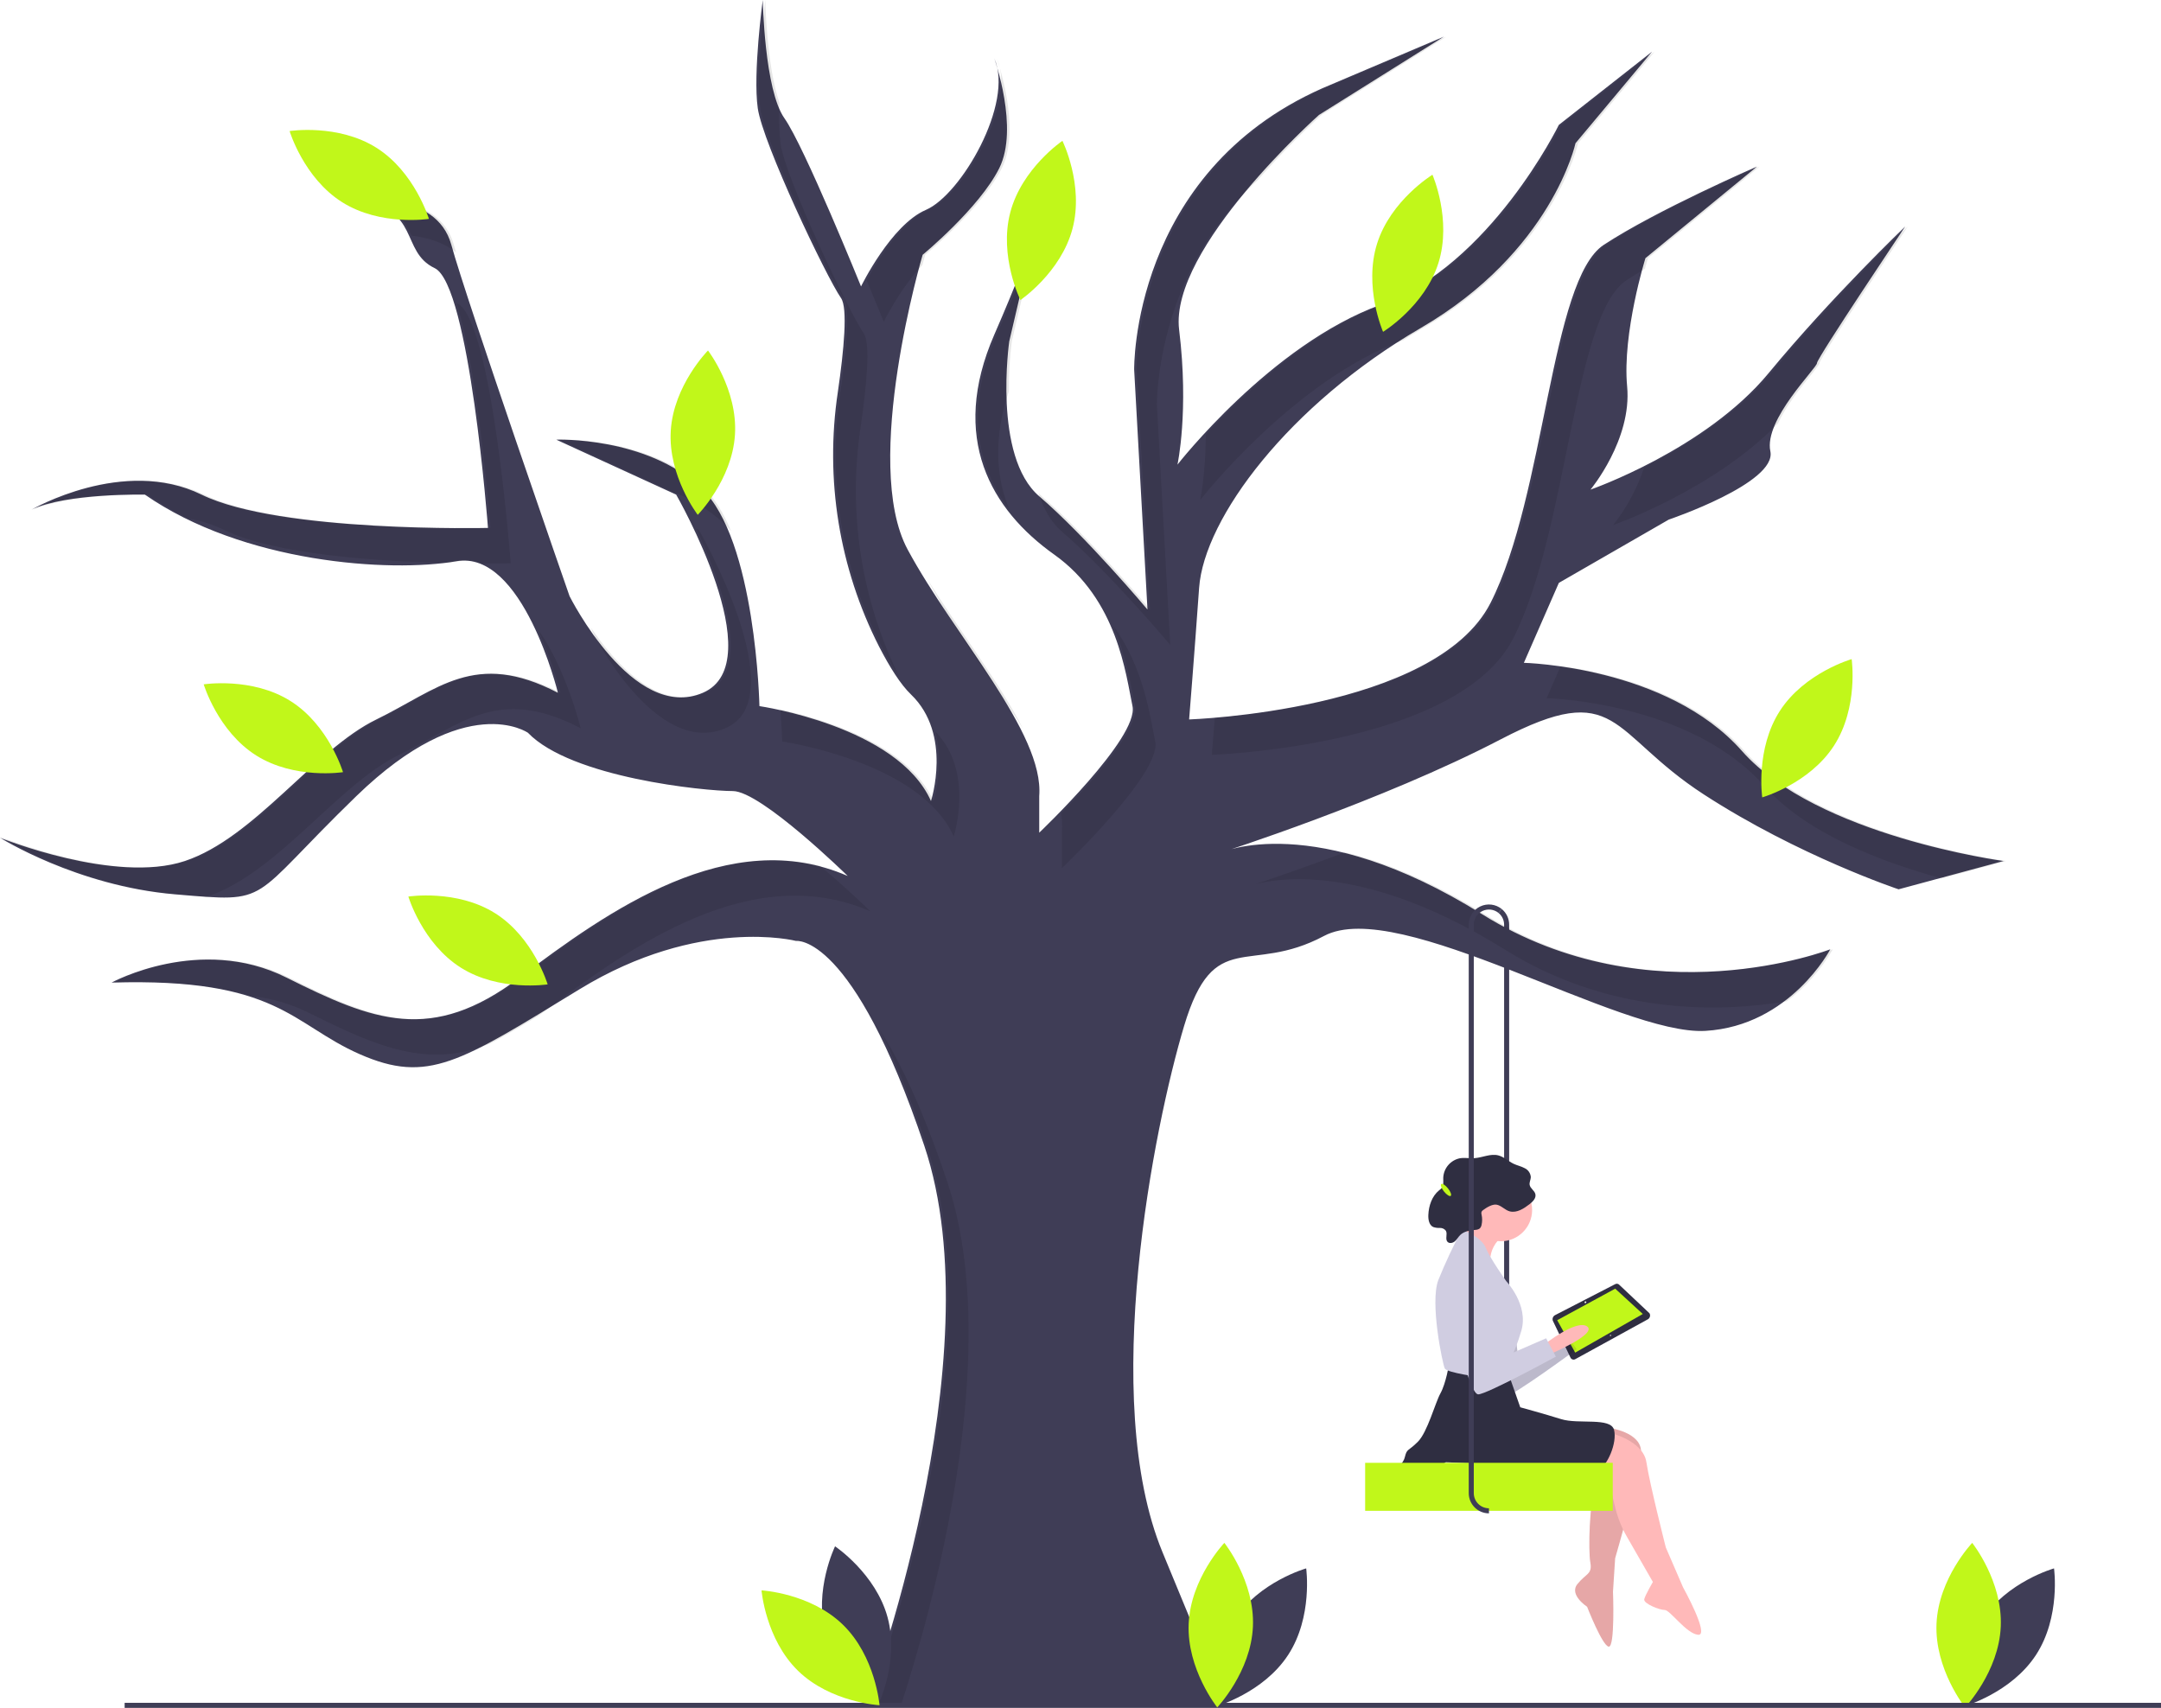
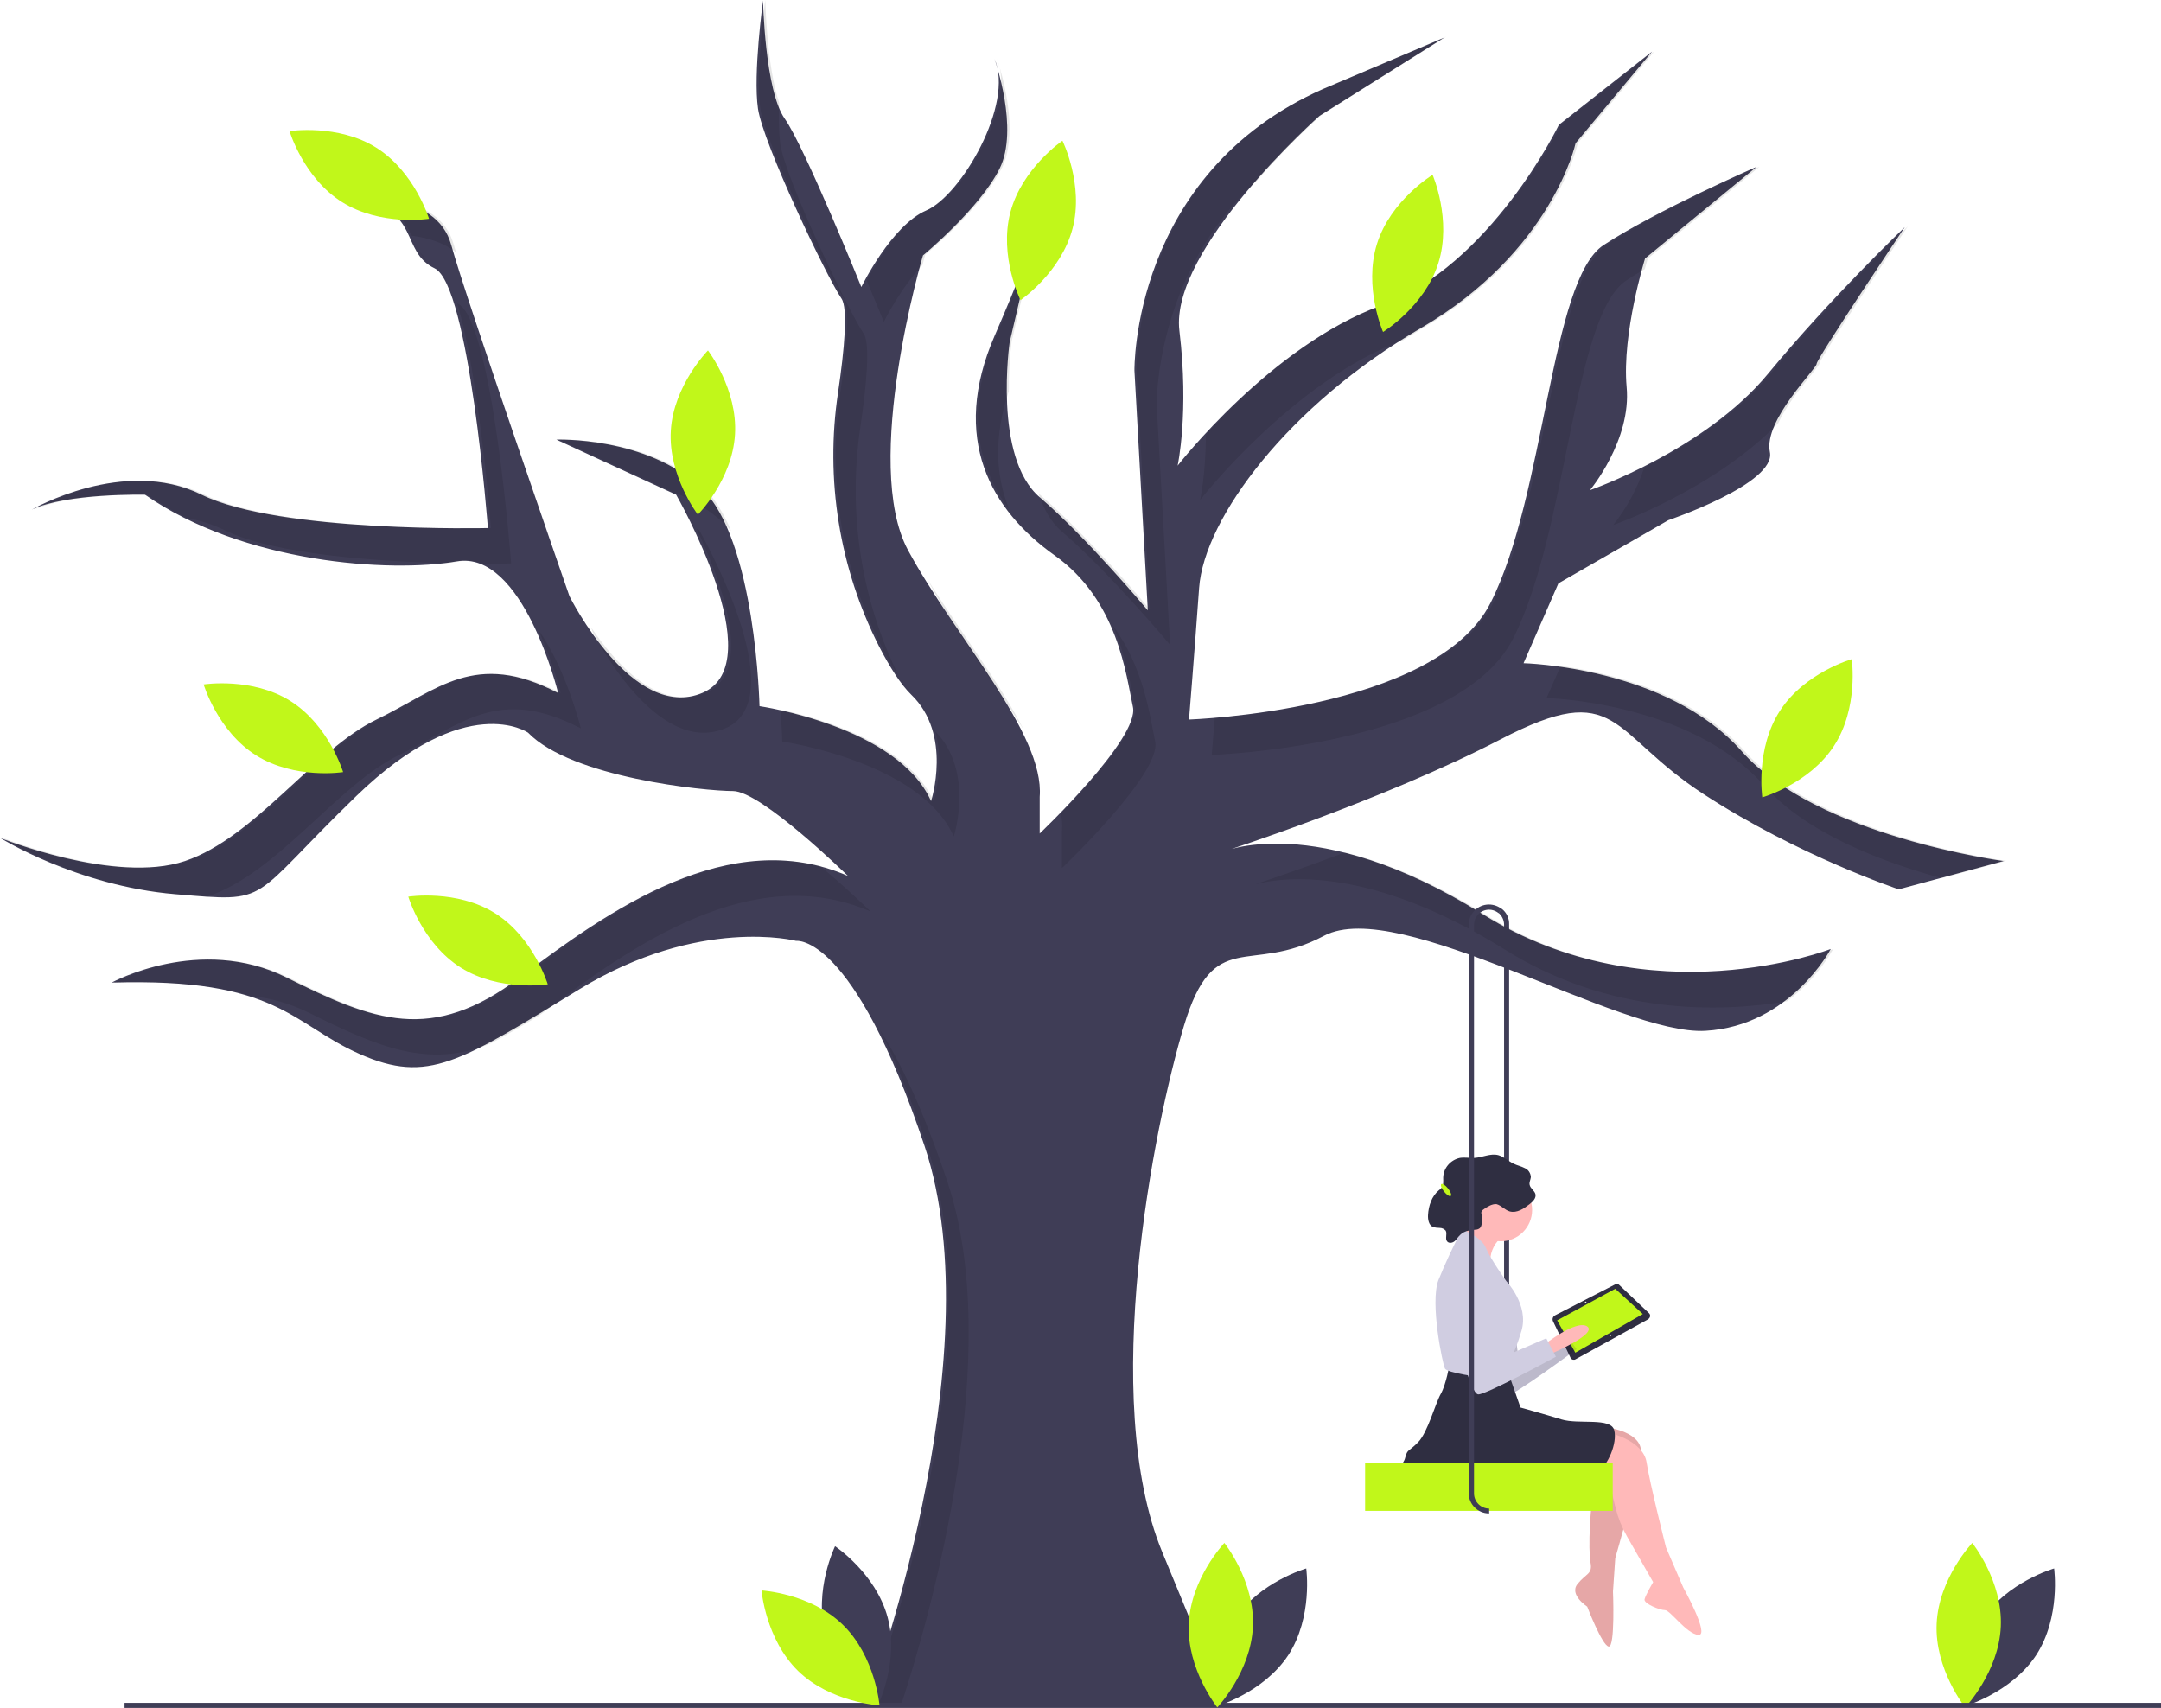
- <svg xmlns="http://www.w3.org/2000/svg" id="bc533fab-02ef-422d-9322-6d24acb0347b" data-name="Layer 1" width="855.332" height="676.006" viewBox="0 0 855.332 676.006">
-   <path d="M769.666,696.851h-2V478.003a5.98,5.98,0,0,0-2.213-4.653l1.264-1.551a7.973,7.973,0,0,1,2.949,6.204Z" transform="translate(-172.3341 -111.9972)" fill="#3f3d56" />
-   <path d="M515.11,787.003S566.527,649.892,538.182,565.517s-50.757-81.08-50.757-81.08-38.233-9.888-85.694,19.116-59.986,37.574-87.012,25.708-32.3-30.323-98.219-28.345c0,0,34.937-19.116,69.214-1.978s57.349,26.367,92.286,0S461.057,438.294,507.859,458.729c0,0-34.278-33.618-45.484-33.618s-63.941-5.273-81.08-23.071c0,0-24.39-17.139-67.896,25.049s-32.959,42.188-71.851,38.892-69.214-22.412-69.214-22.412,45.484,18.457,73.17,9.229,51.416-44.165,75.806-56.031,38.892-27.686,71.851-10.547c0,0-13.843-56.69-40.21-52.076s-84.376.659-123.268-26.367c0,0-30.982-.659-44.825,5.933,0,0,36.255-21.094,67.237-5.933S365.475,320.959,365.475,320.959s-7.251-96.241-21.094-102.833-5.273-23.731-30.982-27.027c0,0,31.641-3.955,37.574,17.798s46.802,139.088,46.802,139.088,25.049,50.098,52.735,38.233-10.547-78.443-10.547-78.443L392.502,286.022s35.596-1.318,57.349,19.116,23.071,86.353,23.071,86.353,54.712,7.91,67.896,37.574c0,0,8.569-26.367-7.91-42.188-4.12-3.955-8.446-10.835-12.617-18.931a167.202,167.202,0,0,1-16.346-100.714c2.456-16.865,3.967-33.355,1.277-37.241C499.29,221.422,474.241,168.687,472.263,154.844s1.978-42.847,1.978-42.847.659,35.596,8.569,46.802,30.323,66.578,30.323,66.578,11.865-24.39,25.708-30.323,34.937-42.188,27.027-59.986c0,0,9.888,27.686,1.978,43.506s-30.323,34.278-30.323,34.278-24.39,82.398-5.933,116.676,54.053,72.51,52.076,97.559v14.502s39.551-37.574,36.914-50.098-5.933-42.188-30.982-59.986-41.529-46.143-23.731-87.012,17.798-48.121,17.798-48.121L571.8,247.13s-6.592,45.484,11.865,61.304,42.847,44.825,42.847,44.825l-5.273-94.923s-1.318-77.784,74.488-111.402l48.121-20.435L694.409,157.481s-59.327,52.735-55.372,85.035-.659,53.394-.659,53.394,36.914-47.461,80.421-63.282,70.533-71.192,70.533-71.192L826.246,132.432l-30.323,36.255s-9.229,42.847-61.304,73.17-85.694,75.147-87.672,102.833-3.955,52.076-3.955,52.076,97.559-3.296,119.313-46.143,23.731-127.882,44.825-141.725,60.645-30.982,60.645-30.982l-44.165,36.255s-9.229,29.663-7.251,50.757-14.502,40.869-14.502,40.869,45.484-15.82,70.533-46.143,54.053-58.008,54.053-58.008-34.937,52.076-34.937,54.053-21.094,22.412-18.457,34.937-40.21,27.027-40.21,27.027l-43.506,25.049L775.489,374.353s56.69,1.318,86.353,34.937S965.334,452.796,965.334,452.796L923.805,464.002s-39.551-13.184-77.125-37.574-33.618-46.143-80.421-21.753-110.743,44.825-110.743,44.825,36.914-17.139,103.492,24.39,137.77,13.843,137.77,13.843-15.82,30.323-49.439,32.3-121.29-53.394-150.953-37.574-43.506-3.955-55.372,35.596S607.396,665.713,632.445,726.358l25.049,60.645Z" transform="translate(-172.3341 -111.9972)" fill="#3f3d56" />
-   <path d="M763.305,350.622c-17.673,34.81-85.381,43.515-110.16,45.556-.695,8.936-1.153,14.587-1.153,14.587s97.559-3.296,119.312-46.143,23.731-127.882,44.825-141.725c2.237-1.468,4.683-2.973,7.266-4.491.725-2.661,1.213-4.235,1.213-4.235l44.165-36.255s-39.551,17.139-60.645,30.982S785.058,307.775,763.305,350.622Z" transform="translate(-172.3341 -111.9972)" opacity="0.1" />
-   <path d="M823.111,296.994a75.568,75.568,0,0,1-12.255,22.804s39.605-13.778,65.254-40.26c4.984-10.937,16.395-22.383,16.395-23.838,0-1.978,34.937-54.053,34.937-54.053s-29.004,27.686-54.053,58.008C859.193,276.84,838.435,289.365,823.111,296.994Z" transform="translate(-172.3341 -111.9972)" opacity="0.1" />
-   <path d="M584.666,308.434c-.455-.39-.89-.803-1.315-1.228,1.981,6.073,4.946,11.482,9.315,15.228,18.457,15.82,42.847,44.825,42.847,44.825l-5.274-94.923s-.87-51.724,39.916-89.045a317.188,317.188,0,0,1,25.253-25.811l49.439-30.982L696.727,146.934c-75.806,33.618-74.488,111.402-74.488,111.402l5.274,94.923S603.123,324.255,584.666,308.434Z" transform="translate(-172.3341 -111.9972)" opacity="0.1" />
-   <path d="M649.629,284.027c-.144,16.23-2.25,25.882-2.25,25.882s36.899-47.441,80.393-63.272c2.571-1.626,5.178-3.227,7.848-4.782,52.076-30.323,61.304-73.17,61.304-73.17L827.246,132.432l-36.914,29.004s-27.027,55.372-70.533,71.192C690.143,243.412,663.555,268.893,649.629,284.027Z" transform="translate(-172.3341 -111.9972)" opacity="0.1" />
-   <path d="M592.666,441.088v14.502s39.551-37.574,36.914-50.098c-2.016-9.578-4.431-29.177-16.653-45.83,5.509,12.585,7.186,24.861,8.653,31.83,1.891,8.981-17.911,30.842-29.268,42.493A30.061,30.061,0,0,1,592.666,441.088Z" transform="translate(-172.3341 -111.9972)" opacity="0.1" />
-   <path d="M539.612,341.567c.313.668.636,1.325.979,1.961,10.108,18.773,25.348,38.728,36.75,57.058C568.125,382.434,552.088,361.676,539.612,341.567Z" transform="translate(-172.3341 -111.9972)" opacity="0.1" />
-   <path d="M760.009,473.89c-21.684-13.526-40.219-20.825-55.36-24.523-15.882,5.978-28.954,10.435-35.532,12.624,11.796-3.054,45.972-7.11,98.891,25.899,41.52,25.899,84.833,24.878,111.556,20.441a69.066,69.066,0,0,0,18.214-20.599S826.587,515.419,760.009,473.89Z" transform="translate(-172.3341 -111.9972)" opacity="0.1" />
-   <path d="M571.748,313.503c-5.316-13.025-6.192-28.523-.085-46.683a142.461,142.461,0,0,1,1.137-19.69L583.18,202.729c-1.914,6.403-6.292,18.756-16.312,41.764C554.183,273.622,558.917,296.383,571.748,313.503Z" transform="translate(-172.3341 -111.9972)" opacity="0.1" />
-   <path d="M862.842,409.29c-20.572-23.315-54.136-31.093-72.782-33.671l-5.571,12.735s56.69,1.318,86.353,34.937c16.45,18.643,46.477,29.985,69.968,36.394l25.524-6.887S892.505,442.908,862.842,409.29Z" transform="translate(-172.3341 -111.9972)" opacity="0.1" />
-   <path d="M459.51,400.218c27.686-11.865-10.547-78.443-10.547-78.443l-1.046-.479c9.532,20.11,23.355,56.453,3.593,64.922-18.492,7.925-35.806-11.792-45.267-25.762.344.988.532,1.529.532,1.529S431.824,412.084,459.51,400.218Z" transform="translate(-172.3341 -111.9972)" opacity="0.1" />
-   <path d="M549.819,443.065s8.342-25.715-7.33-41.591c3.843,13.678-.67,27.591-.67,27.591-10.199-22.947-45.242-32.874-60.592-36.194.595,7.64.696,12.621.696,12.621S536.635,413.402,549.819,443.065Z" transform="translate(-172.3341 -111.9972)" opacity="0.1" />
-   <path d="M583.18,202.729c1.485-4.97,1.486-6.356,1.486-6.356Z" transform="translate(-172.3341 -111.9972)" opacity="0.1" />
-   <path d="M254.104,466.922c.133-.043.268-.082.4-.126,27.686-9.229,51.416-44.165,75.806-56.031s38.892-27.686,71.851-10.547c0,0-5.766-23.602-16.94-39.109a153.787,153.787,0,0,1,8.94,25.109c-32.959-17.139-47.461-1.318-71.851,10.547s-48.121,46.802-75.806,56.031-73.17-9.229-73.17-9.229,30.323,19.116,69.214,22.412C246.998,466.357,250.794,466.689,254.104,466.922Z" transform="translate(-172.3341 -111.9972)" opacity="0.1" />
-   <path d="M230.683,307.775a125.866,125.866,0,0,0,16.053,9.405,53.023,53.023,0,0,1,14.359,4.595c19.932,9.754,61.14,12.414,88.002,13.071,1.712-.206,3.34-.438,4.853-.703a17.269,17.269,0,0,1,9.255.898c6.979.021,11.27-.081,11.27-.081s-7.251-96.241-21.094-102.833c-.104-.05-.196-.106-.298-.157,8.818,28.287,13.392,88.99,13.392,88.99s-82.398,1.978-113.38-13.184-67.237,5.933-67.237,5.933C199.702,307.116,230.683,307.775,230.683,307.775Z" transform="translate(-172.3341 -111.9972)" opacity="0.1" />
-   <path d="M528.926,787.003c12.078-37.026,41.125-139.411,18.256-207.486-9.876-29.399-19.03-48.146-26.769-60.105,5.787,11.322,12.114,26.297,18.769,46.105C567.527,649.892,516.11,787.003,516.11,787.003Z" transform="translate(-172.3341 -111.9972)" opacity="0.1" />
-   <path d="M271.496,506.219A67.289,67.289,0,0,1,294.714,512.939c27.071,13.536,47.157,22.12,71.614,12.15,5.571-2.943,11.803-6.585,18.99-10.921.56-.409,1.115-.801,1.682-1.229,34.937-26.367,83.057-60.645,129.859-40.21,0,0-9.459-9.274-20.062-18.081C453.9,444.124,410.94,474.833,379,498.939c-34.937,26.367-58.008,17.139-92.286,0s-69.214,1.978-69.214,1.978C242.969,500.152,259.38,502.44,271.496,506.219Z" transform="translate(-172.3341 -111.9972)" opacity="0.1" />
-   <path d="M338.405,211.727a17.244,17.244,0,0,0,2.711,3.466A19.454,19.454,0,0,0,338.405,211.727Z" transform="translate(-172.3341 -111.9972)" opacity="0.1" />
-   <path d="M458.851,319.139a32.094,32.094,0,0,1,2.858,3.081c-2.888-6.942-6.454-12.944-10.858-17.081-21.753-20.435-57.349-19.116-57.349-19.116L438.143,306.483A63.75,63.75,0,0,1,458.851,319.139Z" transform="translate(-172.3341 -111.9972)" opacity="0.1" />
-   <path d="M506.223,229.991c2.69,3.886,1.179,20.376-1.277,37.241a167.203,167.203,0,0,0,16.346,100.714,117.302,117.302,0,0,0,7.024,12.057,167.362,167.362,0,0,1-15.37-98.771c2.456-16.865,3.967-33.355,1.277-37.241C508.29,235.422,483.241,182.687,481.263,168.844a95.931,95.931,0,0,1-.413-16.175c-5.12-14.528-5.609-40.672-5.609-40.672s-3.955,29.004-1.978,42.847S500.29,221.422,506.223,229.991Z" transform="translate(-172.3341 -111.9972)" opacity="0.1" />
-   <path d="M522.133,239.377s6.387-13.117,15.252-22.452c.704-2.605,1.137-4.072,1.137-4.072s22.412-18.457,30.323-34.278c6.123-12.246,1.583-31.593-.781-39.714,3.927,18.706-15.302,50.656-28.223,56.193-11.205,4.802-21.111,21.693-24.481,27.958C519.331,232.454,522.133,239.377,522.133,239.377Z" transform="translate(-172.3341 -111.9972)" opacity="0.1" />
-   <path d="M568.064,138.861a18.863,18.863,0,0,0-1.197-3.793S567.374,136.491,568.064,138.861Z" transform="translate(-172.3341 -111.9972)" opacity="0.1" />
-   <path d="M335.237,205.25c5.81.711,12.492,2.494,17.59,6.628-.333-1.125-.623-2.133-.854-2.98-5.933-21.753-37.574-17.798-37.574-17.798C328.699,192.933,332.392,199.049,335.237,205.25Z" transform="translate(-172.3341 -111.9972)" opacity="0.1" />
-   <path d="M956.864,753.135c-9.831,15.076-7.137,34.251-7.137,34.251s18.633-5.268,28.464-20.345,7.137-34.251,7.137-34.251S966.695,738.059,956.864,753.135Z" transform="translate(-172.3341 -111.9972)" fill="#3f3d56" />
-   <path d="M964.249,755.8c-.777,17.982-14.125,32.009-14.125,32.009s-12.088-15.127-11.311-33.108,14.125-32.009,14.125-32.009S965.026,737.819,964.249,755.8Z" transform="translate(-172.3341 -111.9972)" fill="#c1f71a" />
-   <path d="M791.096,642.007s11.312-11.867,15.942-9.48-13.312,12.999-13.312,12.999Z" transform="translate(-172.3341 -111.9972)" fill="#ffb9b9" />
-   <path d="M791.096,642.007s11.312-11.867,15.942-9.48-13.312,12.999-13.312,12.999Z" transform="translate(-172.3341 -111.9972)" opacity="0.1" />
-   <path d="M756.582,616.106s-4.158,7.453-3.07,15.488,11.039,33.817,14.422,33.359,28.443-18.924,28.443-18.924l-4.78-6.674-18.307,11.092S770.502,610.776,756.582,616.106Z" transform="translate(-172.3341 -111.9972)" fill="#d0cde1" />
-   <path d="M824.464,634.251l-28.539,15.676a1.359,1.359,0,0,1-1.998-.59l-6.991-14.614a1.824,1.824,0,0,1,.935-2.191l23.695-12.213a1.383,1.383,0,0,1,1.813.347L825.213,631.817A1.758,1.758,0,0,1,824.464,634.251Z" transform="translate(-172.3341 -111.9972)" fill="#2f2e41" />
-   <polygon points="650.225 520.094 623.47 535.387 616.35 522.555 639.302 510.073 650.225 520.094" fill="#c1f71a" />
-   <ellipse cx="799.853" cy="627.456" rx="0.394" ry="0.336" transform="translate(-366.6931 727.6118) rotate(-50.15848)" fill="#f2f2f2" />
-   <ellipse cx="809.787" cy="640.585" rx="0.263" ry="0.224" transform="translate(-373.2038 739.9567) rotate(-50.15848)" fill="#f2f2f2" />
-   <path d="M756.582,616.106s-4.158,7.453-3.07,15.488,11.039,33.817,14.422,33.359,28.443-18.924,28.443-18.924l-4.78-6.674-18.307,11.092S770.502,610.776,756.582,616.106Z" transform="translate(-172.3341 -111.9972)" opacity="0.1" />
-   <path d="M783.448,644.275s12.802-10.242,17.07-7.255-14.936,11.095-14.936,11.095Z" transform="translate(-172.3341 -111.9972)" fill="#ffb9b9" />
-   <circle cx="594.044" cy="478.935" r="12.376" fill="#ffb9b9" />
-   <path d="M809.053,677.134s13.229,1.707,12.802,9.815S811.613,728.77,811.613,728.77l-.853,13.229s.853,22.191-1.707,21.764-8.535-15.79-8.535-15.79-7.255-4.694-3.841-8.962,5.974-3.841,5.121-8.535-.427-24.324,2.134-30.299,4.052-9.27,4.052-9.27l-8.32-.546Z" transform="translate(-172.3341 -111.9972)" fill="#ffb9b9" />
-   <path d="M809.053,677.134s13.229,1.707,12.802,9.815S811.613,728.77,811.613,728.77l-.853,13.229s.853,22.191-1.707,21.764-8.535-15.79-8.535-15.79-7.255-4.694-3.841-8.962,5.974-3.841,5.121-8.535-.427-24.324,2.134-30.299,4.052-9.27,4.052-9.27l-8.32-.546Z" transform="translate(-172.3341 -111.9972)" opacity="0.1" />
-   <path d="M809.906,679.268s12.802,2.987,14.083,11.522S831.67,724.503,831.67,724.503l6.828,15.79s10.669,19.203,5.974,18.777-11.095-9.815-13.229-9.815-8.535-2.56-8.108-4.267,3.414-6.828,3.414-6.828l-10.325-17.985a43.682,43.682,0,0,1-4.478-11.083c-1.061-4.212-2.267-9.372-2.267-11.046,0-2.987-8.535-4.267-8.535-4.267Z" transform="translate(-172.3341 -111.9972)" fill="#ffb9b9" />
-   <path d="M768.085,651.956l5.974,17.07s9.388,2.56,16.216,4.694,19.63-.853,20.91,4.267-2.56,14.083-6.401,16.216-5.974,4.267-18.35.853-41.821-4.267-41.821-4.267a21.392,21.392,0,0,1-9.388,2.987c-5.548.427-6.828.853-8.535-.427s.853-1.28,1.707-4.694,1.28-2.134,5.121-5.974,6.828-15.363,8.962-19.203,3.414-11.522,3.414-11.522Z" transform="translate(-172.3341 -111.9972)" fill="#2f2e41" />
-   <path d="M767.232,601.174a12.496,12.496,0,0,0-5.121,9.815c0,6.401-12.802-6.828-12.802-6.828s6.828-8.535,6.828-11.095S767.232,601.174,767.232,601.174Z" transform="translate(-172.3341 -111.9972)" fill="#ffb9b9" />
-   <path d="M751.015,598.613s7.681,2.987,9.388,7.255,8.108,13.229,8.108,13.229,8.962,9.388,5.974,19.63-5.548,12.802-5.548,14.509-4.267,4.694-7.681,4.267-16.216-2.134-17.07-3.841-5.974-26.031-2.56-34.993A207.067,207.067,0,0,1,751.015,598.613Z" transform="translate(-172.3341 -111.9972)" fill="#d0cde1" />
-   <path d="M769.968,591.495c2.769.657,5.487-1.107,7.756-2.857,1.289-.993,2.707-2.41,2.312-4.009-.35-1.418-2.021-2.222-2.264-3.664-.169-1.002.417-1.976.464-2.992a4.226,4.226,0,0,0-2.484-3.624c-1.349-.727-2.88-1.03-4.266-1.68-2.117-.993-3.876-2.783-6.137-3.356-3.088-.783-6.233.884-9.408,1.1-1.922.131-3.868-.275-5.768.041a8.234,8.234,0,0,0-6.597,7.773c-.024,1.358.247,2.873-.564,3.951a5.978,5.978,0,0,1-1.086.983c-2.824,2.284-4.106,6.099-4.252,9.774-.072,1.809.307,3.958,1.912,4.727a7.088,7.088,0,0,0,2.675.372,2.794,2.794,0,0,1,2.362,1.128c.731,1.29-.364,3.194.592,4.32.718.845,2.119.565,2.958-.156s1.362-1.756,2.157-2.526c1.547-1.498,3.841-1.77,5.962-1.998a3.024,3.024,0,0,0,1.749-.573,2.703,2.703,0,0,0,.717-1.47,9.113,9.113,0,0,0,.011-3.861,2.146,2.146,0,0,1-.049-1.222,1.734,1.734,0,0,1,.626-.701c1.314-.987,3.616-2.424,5.324-2.153C766.565,589.124,768.056,591.042,769.968,591.495Z" transform="translate(-172.3341 -111.9972)" fill="#2f2e41" />
-   <path d="M752.722,613.976s-5.121,6.828-5.121,14.936,6.401,34.993,9.815,34.993,30.726-14.936,30.726-14.936l-3.841-7.255-19.63,8.535S767.232,610.562,752.722,613.976Z" transform="translate(-172.3341 -111.9972)" fill="#d0cde1" />
-   <rect x="540.332" y="579.006" width="98" height="19" fill="#c1f71a" />
-   <path d="M761.666,711.003a8.009,8.009,0,0,1-8-8v-225a8,8,0,0,1,13.051-6.204l-1.264,1.551a6,6,0,0,0-9.787,4.653v225a6.007,6.007,0,0,0,6,6Z" transform="translate(-172.3341 -111.9972)" fill="#3f3d56" />
-   <rect x="49.332" y="674.006" width="806" height="2" fill="#3f3d56" />
-   <ellipse cx="744.666" cy="583.003" rx="1" ry="3" transform="translate(-373.3332 482.7359) rotate(-38.76825)" fill="#c1f71a" />
-   <path d="M660.864,753.135c-9.831,15.076-7.137,34.251-7.137,34.251s18.633-5.268,28.464-20.345,7.137-34.251,7.137-34.251S670.695,738.059,660.864,753.135Z" transform="translate(-172.3341 -111.9972)" fill="#3f3d56" />
-   <path d="M668.249,755.8c-.777,17.982-14.125,32.009-14.125,32.009s-12.088-15.127-11.311-33.108,14.125-32.009,14.125-32.009S669.026,737.819,668.249,755.8Z" transform="translate(-172.3341 -111.9972)" fill="#c1f71a" />
-   <path d="M499.075,758.838c4.7,17.374,20.798,28.134,20.798,28.134s8.478-17.409,3.778-34.782-20.798-28.134-20.798-28.134S494.375,741.464,499.075,758.838Z" transform="translate(-172.3341 -111.9972)" fill="#3f3d56" />
-   <path d="M505.982,755.104c12.897,12.554,14.472,31.854,14.472,31.854s-19.335-1.056-32.231-13.61-14.472-31.854-14.472-31.854S493.085,742.55,505.982,755.104Z" transform="translate(-172.3341 -111.9972)" fill="#c1f71a" />
-   <path d="M463.236,284.044c-1.121,17.963-14.735,31.733-14.735,31.733s-11.796-15.355-10.675-33.319,14.735-31.733,14.735-31.733S464.357,266.08,463.236,284.044Z" transform="translate(-172.3341 -111.9972)" fill="#c1f71a" />
-   <path d="M321.32,170.482c15.225,9.599,20.778,28.149,20.778,28.149s-19.132,2.987-34.357-6.612-20.778-28.149-20.778-28.149S306.095,160.883,321.32,170.482Z" transform="translate(-172.3341 -111.9972)" fill="#c1f71a" />
-   <path d="M287.32,389.482c15.225,9.599,20.778,28.149,20.778,28.149s-19.132,2.987-34.357-6.612-20.778-28.149-20.778-28.149S272.095,379.883,287.32,389.482Z" transform="translate(-172.3341 -111.9972)" fill="#c1f71a" />
-   <path d="M368.32,473.482c15.225,9.599,20.778,28.149,20.778,28.149s-19.132,2.987-34.357-6.612-20.778-28.149-20.778-28.149S353.095,463.883,368.32,473.482Z" transform="translate(-172.3341 -111.9972)" fill="#c1f71a" />
-   <path d="M596.84,202.498c-4.591,17.403-20.622,28.263-20.622,28.263s-8.587-17.355-3.995-34.758,20.622-28.263,20.622-28.263S601.431,185.095,596.84,202.498Z" transform="translate(-172.3341 -111.9972)" fill="#c1f71a" />
-   <path d="M741.675,216.068c-5.397,17.17-21.916,27.273-21.916,27.273s-7.77-17.736-2.373-34.906,21.916-27.273,21.916-27.273S747.072,198.897,741.675,216.068Z" transform="translate(-172.3341 -111.9972)" fill="#c1f71a" />
-   <path d="M898.22,407.165c-9.775,15.112-28.389,20.449-28.389,20.449s-2.764-19.165,7.011-34.277,28.389-20.449,28.389-20.449S907.995,392.053,898.22,407.165Z" transform="translate(-172.3341 -111.9972)" fill="#c1f71a" />
+ <svg xmlns="http://www.w3.org/2000/svg" version="1.1" id="bc533fab-02ef-422d-9322-6d24acb0347b" x="0px" y="0px" viewBox="0 0 855.3 676" style="enable-background:new 0 0 855.3 676;" xml:space="preserve">
+   <style type="text/css">
+ 	.st0{fill:#3F3D56;}
+ 	.st1{opacity:0.1;enable-background:new    ;}
+ 	.st2{fill:#C1F71A;}
+ 	.st3{fill:#FFB9B9;}
+ 	.st4{fill:#D0CDE1;}
+ 	.st5{fill:#2F2E41;}
+ 	.st6{fill:#F2F2F2;}
+ </style>
+   <path class="st0" d="M597.3,584.9h-2V366c0-1.8-0.8-3.5-2.2-4.7l1.3-1.6c1.9,1.5,3,3.8,2.9,6.2V584.9z" />
+   <path class="st0" d="M342.8,675c0,0,51.4-137.1,23.1-221.5s-50.8-81.1-50.8-81.1s-38.2-9.9-85.7,19.1s-60,37.6-87,25.7  s-32.3-30.3-98.2-28.3c0,0,34.9-19.1,69.2-2s57.3,26.4,92.3,0s83.1-60.6,129.9-40.2c0,0-34.3-33.6-45.5-33.6s-63.9-5.3-81.1-23.1  c0,0-24.4-17.1-67.9,25s-33,42.2-71.9,38.9S0,331.6,0,331.6s45.5,18.5,73.2,9.2s51.4-44.2,75.8-56s38.9-27.7,71.9-10.5  c0,0-13.8-56.7-40.2-52.1s-84.4,0.7-123.3-26.4c0,0-31-0.7-44.8,5.9c0,0,36.3-21.1,67.2-5.9S193.1,209,193.1,209  s-7.3-96.2-21.1-102.8s-5.3-23.7-31-27c0,0,31.6-4,37.6,17.8S225.4,236,225.4,236s25,50.1,52.7,38.2s-10.5-78.4-10.5-78.4L220.2,174  c0,0,35.6-1.3,57.3,19.1s23.1,86.4,23.1,86.4s54.7,7.9,67.9,37.6c0,0,8.6-26.4-7.9-42.2c-4.1-4-8.4-10.8-12.6-18.9  c-15.8-31-21.5-66.3-16.3-100.7c2.5-16.9,4-33.4,1.3-37.2c-5.9-8.6-31-61.3-33-75.1s2-42.8,2-42.8s0.7,35.6,8.6,46.8  s30.3,66.6,30.3,66.6s11.9-24.4,25.7-30.3s34.9-42.2,27-60c0,0,9.9,27.7,2,43.5s-30.3,34.3-30.3,34.3s-24.4,82.4-5.9,116.7  s54.1,72.5,52.1,97.6v14.5c0,0,39.6-37.6,36.9-50.1s-5.9-42.2-31-60s-41.5-46.1-23.7-87s17.8-48.1,17.8-48.1l-11.9,50.8  c0,0-6.6,45.5,11.9,61.3s42.8,44.8,42.8,44.8l-5.3-94.9c0,0-1.3-77.8,74.5-111.4l48.1-20.4l-49.4,31c0,0-59.3,52.7-55.4,85  s-0.7,53.4-0.7,53.4s36.9-47.5,80.4-63.3S617,49.4,617,49.4l36.9-29l-30.3,36.3c0,0-9.2,42.8-61.3,73.2  c-52.1,30.3-85.7,75.1-87.7,102.8s-4,52.1-4,52.1s97.6-3.3,119.3-46.1c21.8-42.8,23.7-127.9,44.8-141.7c21.1-13.8,60.6-31,60.6-31  l-44.2,36.3c0,0-9.2,29.7-7.3,50.8c2,21.1-14.5,40.9-14.5,40.9s45.5-15.8,70.5-46.1s54.1-58,54.1-58s-34.9,52.1-34.9,54.1  c0,2-21.1,22.4-18.5,34.9s-40.2,27-40.2,27l-43.5,25l-13.8,31.6c0,0,56.7,1.3,86.4,34.9S793,340.8,793,340.8L751.5,352  c0,0-39.6-13.2-77.1-37.6c-37.6-24.4-33.6-46.1-80.4-21.8s-110.7,44.8-110.7,44.8s36.9-17.1,103.5,24.4s137.8,13.8,137.8,13.8  S708.6,406.1,675,408c-33.6,2-121.3-53.4-151-37.6c-29.7,15.8-43.5-4-55.4,35.6s-33.6,147.7-8.6,208.3l25,60.6H342.8z" />
+   <path class="st1" d="M591,238.6c-17.7,34.8-85.4,43.5-110.2,45.6c-0.7,8.9-1.2,14.6-1.2,14.6s97.6-3.3,119.3-46.1  s23.7-127.9,44.8-141.7c2.2-1.5,4.7-3,7.3-4.5c0.7-2.7,1.2-4.2,1.2-4.2l44.2-36.3c0,0-39.6,17.1-60.6,31S612.7,195.8,591,238.6z" />
+   <path class="st1" d="M650.8,185c-2.7,8.2-6.9,16-12.3,22.8c0,0,39.6-13.8,65.3-40.3c5-10.9,16.4-22.4,16.4-23.8  c0-2,34.9-54.1,34.9-54.1s-29,27.7-54.1,58C686.9,164.8,666.1,177.4,650.8,185z" />
+   <path class="st1" d="M412.3,196.4c-0.5-0.4-0.9-0.8-1.3-1.2c2,6.1,4.9,11.5,9.3,15.2c18.5,15.8,42.8,44.8,42.8,44.8l-5.3-94.9  c0,0-0.9-51.7,39.9-89c7.9-9.1,16.4-17.7,25.3-25.8l49.4-31l-48.1,20.4c-75.8,33.6-74.5,111.4-74.5,111.4l5.3,94.9  C455.2,241.3,430.8,212.3,412.3,196.4z" />
+   <path class="st1" d="M477.3,172c-0.1,16.2-2.3,25.9-2.3,25.9s36.9-47.4,80.4-63.3c2.6-1.6,5.2-3.2,7.8-4.8  c52.1-30.3,61.3-73.2,61.3-73.2l30.3-36.3l-36.9,29c0,0-27,55.4-70.5,71.2C517.8,131.4,491.2,156.9,477.3,172z" />
+   <path class="st1" d="M420.3,329.1v14.5c0,0,39.6-37.6,36.9-50.1c-2-9.6-4.4-29.2-16.7-45.8c5.5,12.6,7.2,24.9,8.7,31.8  c1.9,9-17.9,30.8-29.3,42.5C420.4,324.3,420.5,326.7,420.3,329.1z" />
+   <path class="st1" d="M367.3,229.6c0.3,0.7,0.6,1.3,1,2c10.1,18.8,25.3,38.7,36.8,57.1C395.8,270.4,379.8,249.7,367.3,229.6z" />
+   <path class="st1" d="M587.7,361.9c-21.7-13.5-40.2-20.8-55.4-24.5c-15.9,6-29,10.4-35.5,12.6c11.8-3.1,46-7.1,98.9,25.9  c41.5,25.9,84.8,24.9,111.6,20.4c7.4-5.6,13.6-12.6,18.2-20.6C725.4,375.7,654.3,403.4,587.7,361.9z" />
+   <path class="st1" d="M399.4,201.5c-5.3-13-6.2-28.5-0.1-46.7c-0.1-6.6,0.3-13.2,1.1-19.7l10.4-44.4c-1.9,6.4-6.3,18.8-16.3,41.8  C381.8,161.6,386.6,184.4,399.4,201.5z" />
+   <path class="st1" d="M690.5,297.3c-20.6-23.3-54.1-31.1-72.8-33.7l-5.6,12.7c0,0,56.7,1.3,86.4,34.9c16.4,18.6,46.5,30,70,36.4  l25.5-6.9C794,340.8,720.2,330.9,690.5,297.3z" />
+   <path class="st1" d="M287.2,288.2c27.7-11.9-10.5-78.4-10.5-78.4l-1-0.5c9.5,20.1,23.4,56.5,3.6,64.9c-18.5,7.9-35.8-11.8-45.3-25.8  c0.3,1,0.5,1.5,0.5,1.5S259.5,300.1,287.2,288.2z" />
+   <path class="st1" d="M377.5,331.1c0,0,8.3-25.7-7.3-41.6c3.8,13.7-0.7,27.6-0.7,27.6c-10.2-22.9-45.2-32.9-60.6-36.2  c0.6,7.6,0.7,12.6,0.7,12.6S364.3,301.4,377.5,331.1z" />
+   <path class="st1" d="M410.8,90.7c1.5-5,1.5-6.4,1.5-6.4L410.8,90.7z" />
+   <path class="st1" d="M81.8,354.9c0.1,0,0.3-0.1,0.4-0.1c27.7-9.2,51.4-44.2,75.8-56s38.9-27.7,71.9-10.5c0,0-5.8-23.6-16.9-39.1  c3.7,8.1,6.7,16.5,8.9,25.1c-33-17.1-47.5-1.3-71.9,10.5s-48.1,46.8-75.8,56S1,331.6,1,331.6s30.3,19.1,69.2,22.4  C74.7,354.4,78.5,354.7,81.8,354.9z" />
+   <path class="st1" d="M58.3,195.8c5.1,3.5,10.5,6.7,16.1,9.4c5,0.8,9.8,2.4,14.4,4.6c19.9,9.8,61.1,12.4,88,13.1  c1.7-0.2,3.3-0.4,4.9-0.7c3.1-0.6,6.3-0.2,9.3,0.9c7,0,11.3-0.1,11.3-0.1s-7.3-96.2-21.1-102.8c-0.1,0-0.2-0.1-0.3-0.2  c8.8,28.3,13.4,89,13.4,89s-82.4,2-113.4-13.2s-67.2,5.9-67.2,5.9C27.4,195.1,58.3,195.8,58.3,195.8z" />
+   <path class="st1" d="M356.6,675c12.1-37,41.1-139.4,18.3-207.5c-9.9-29.4-19-48.1-26.8-60.1c5.8,11.3,12.1,26.3,18.8,46.1  c28.3,84.4-23.1,221.5-23.1,221.5H356.6z" />
+   <path class="st1" d="M99.2,394.2c8.1,0.8,15.9,3.1,23.2,6.7c27.1,13.5,47.2,22.1,71.6,12.2c5.6-2.9,11.8-6.6,19-10.9  c0.6-0.4,1.1-0.8,1.7-1.2c34.9-26.4,83.1-60.6,129.9-40.2c0,0-9.5-9.3-20.1-18.1c-42.9-10.5-85.9,20.2-117.8,44.3  c-34.9,26.4-58,17.1-92.3,0s-69.2,2-69.2,2C70.6,388.2,87,390.4,99.2,394.2z" />
+   <path class="st1" d="M166.1,99.7c0.8,1.3,1.7,2.4,2.7,3.5C168,101.9,167.1,100.8,166.1,99.7z" />
+   <path class="st1" d="M286.5,207.1c1,1,2,2,2.9,3.1c-2.9-6.9-6.5-12.9-10.9-17.1c-21.8-20.4-57.3-19.1-57.3-19.1l44.6,20.5  C273.5,197.3,280.5,201.6,286.5,207.1z" />
+   <path class="st1" d="M333.9,118c2.7,3.9,1.2,20.4-1.3,37.2c-5.2,34.5,0.5,69.7,16.3,100.7c2.1,4.2,4.4,8.2,7,12.1  c-15.1-30.6-20.4-65.1-15.4-98.8c2.5-16.9,4-33.4,1.3-37.2c-5.9-8.6-31-61.3-33-75.1c-0.6-5.4-0.7-10.8-0.4-16.2  C303.4,26.1,302.9,0,302.9,0s-4,29-2,42.8S328,109.4,333.9,118z" />
+   <path class="st1" d="M349.8,127.4c0,0,6.4-13.1,15.3-22.5c0.7-2.6,1.1-4.1,1.1-4.1s22.4-18.5,30.3-34.3c6.1-12.2,1.6-31.6-0.8-39.7  c3.9,18.7-15.3,50.7-28.2,56.2c-11.2,4.8-21.1,21.7-24.5,28C347,120.5,349.8,127.4,349.8,127.4z" />
+   <path class="st1" d="M395.7,26.9c-0.3-1.3-0.7-2.6-1.2-3.8C394.5,23.1,395,24.5,395.7,26.9z" />
+   <path class="st1" d="M162.9,93.3c5.8,0.7,12.5,2.5,17.6,6.6c-0.3-1.1-0.6-2.1-0.9-3c-5.9-21.8-37.6-17.8-37.6-17.8  C156.4,80.9,160.1,87.1,162.9,93.3z" />
+   <path class="st0" d="M784.5,641.1c-9.8,15.1-7.1,34.3-7.1,34.3s18.6-5.3,28.5-20.3c9.8-15.1,7.1-34.3,7.1-34.3  S794.4,626.1,784.5,641.1z" />
+   <path class="st2" d="M791.9,643.8c-0.8,18-14.1,32-14.1,32s-12.1-15.1-11.3-33.1s14.1-32,14.1-32S792.7,625.8,791.9,643.8z" />
+   <path class="st3" d="M618.8,530c0,0,11.3-11.9,15.9-9.5s-13.3,13-13.3,13L618.8,530z" />
+   <path class="st1" d="M618.8,530c0,0,11.3-11.9,15.9-9.5s-13.3,13-13.3,13L618.8,530z" />
+   <path class="st4" d="M584.2,504.1c0,0-4.2,7.5-3.1,15.5c1.1,8,11,33.8,14.4,33.4S624,534,624,534l-4.8-6.7L601,538.5  C601,538.5,598.2,498.8,584.2,504.1z" />
+   <path class="st5" d="M652.1,522.3l-28.5,15.7c-0.6,0.4-1.5,0.2-1.9-0.4c0-0.1-0.1-0.1-0.1-0.2l-7-14.6c-0.3-0.9,0.1-1.8,0.9-2.2  l23.7-12.2c0.6-0.4,1.4-0.2,1.8,0.3l11.8,11.2C653.4,520.7,653.1,521.7,652.1,522.3C652.2,522.2,652.2,522.2,652.1,522.3z" />
+   <polygon class="st2" points="650.2,520.1 623.5,535.4 616.3,522.6 639.3,510.1 " />
+   <ellipse transform="matrix(0.6407 -0.7678 0.7678 0.6407 -170.2909 667.0432)" class="st6" cx="627.5" cy="515.5" rx="0.4" ry="0.3" />
+   <ellipse transform="matrix(0.6407 -0.7678 0.7678 0.6407 -176.8016 679.3881)" class="st6" cx="637.5" cy="528.6" rx="0.3" ry="0.2" />
+   <path class="st1" d="M584.2,504.1c0,0-4.2,7.5-3.1,15.5c1.1,8,11,33.8,14.4,33.4S624,534,624,534l-4.8-6.7L601,538.5  C601,538.5,598.2,498.8,584.2,504.1z" />
+   <path class="st3" d="M611.1,532.3c0,0,12.8-10.2,17.1-7.3c4.3,3-14.9,11.1-14.9,11.1L611.1,532.3z" />
+   <circle class="st3" cx="594" cy="478.9" r="12.4" />
+   <path class="st3" d="M636.7,565.1c0,0,13.2,1.7,12.8,9.8s-10.2,41.8-10.2,41.8l-0.9,13.2c0,0,0.9,22.2-1.7,21.8  c-2.6-0.4-8.5-15.8-8.5-15.8s-7.3-4.7-3.8-9s6-3.8,5.1-8.5s-0.4-24.3,2.1-30.3c2.6-6,4.1-9.3,4.1-9.3l-8.3-0.5L636.7,565.1z" />
+   <path class="st1" d="M636.7,565.1c0,0,13.2,1.7,12.8,9.8s-10.2,41.8-10.2,41.8l-0.9,13.2c0,0,0.9,22.2-1.7,21.8  c-2.6-0.4-8.5-15.8-8.5-15.8s-7.3-4.7-3.8-9s6-3.8,5.1-8.5s-0.4-24.3,2.1-30.3c2.6-6,4.1-9.3,4.1-9.3l-8.3-0.5L636.7,565.1z" />
+   <path class="st3" d="M637.6,567.3c0,0,12.8,3,14.1,11.5s7.7,33.7,7.7,33.7l6.8,15.8c0,0,10.7,19.2,6,18.8  c-4.7-0.4-11.1-9.8-13.2-9.8c-2.1,0-8.5-2.6-8.1-4.3c0.4-1.7,3.4-6.8,3.4-6.8l-10.3-18c-2-3.5-3.5-7.2-4.5-11.1  c-1.1-4.2-2.3-9.4-2.3-11c0-3-8.5-4.3-8.5-4.3L637.6,567.3z" />
+   <path class="st5" d="M595.8,540l6,17.1c0,0,9.4,2.6,16.2,4.7s19.6-0.9,20.9,4.3c1.3,5.1-2.6,14.1-6.4,16.2c-3.8,2.1-6,4.3-18.3,0.9  c-12.4-3.4-41.8-4.3-41.8-4.3c-2.9,1.7-6.1,2.7-9.4,3c-5.5,0.4-6.8,0.9-8.5-0.4c-1.7-1.3,0.9-1.3,1.7-4.7c0.9-3.4,1.3-2.1,5.1-6  s6.8-15.4,9-19.2c2.1-3.8,3.4-11.5,3.4-11.5L595.8,540z" />
+   <path class="st3" d="M594.9,489.2c-3.1,2.3-5,5.9-5.1,9.8c0,6.4-12.8-6.8-12.8-6.8s6.8-8.5,6.8-11.1S594.9,489.2,594.9,489.2z" />
+   <path class="st4" d="M578.7,486.6c0,0,7.7,3,9.4,7.3c1.7,4.3,8.1,13.2,8.1,13.2s9,9.4,6,19.6c-3,10.2-5.5,12.8-5.5,14.5  c0,1.7-4.3,4.7-7.7,4.3c-3.4-0.4-16.2-2.1-17.1-3.8c-0.9-1.7-6-26-2.6-35C572.1,499.8,575.2,493.1,578.7,486.6z" />
+   <path class="st5" d="M597.6,479.5c2.8,0.7,5.5-1.1,7.8-2.9c1.3-1,2.7-2.4,2.3-4c-0.4-1.4-2-2.2-2.3-3.7c-0.2-1,0.4-2,0.5-3  c-0.1-1.6-1-3-2.5-3.6c-1.3-0.7-2.9-1-4.3-1.7c-2.1-1-3.9-2.8-6.1-3.4c-3.1-0.8-6.2,0.9-9.4,1.1c-1.9,0.1-3.9-0.3-5.8,0  c-3.7,0.8-6.5,4-6.6,7.8c0,1.4,0.2,2.9-0.6,4c-0.3,0.4-0.7,0.7-1.1,1c-2.8,2.3-4.1,6.1-4.3,9.8c-0.1,1.8,0.3,4,1.9,4.7  c0.9,0.3,1.8,0.4,2.7,0.4c0.9,0,1.8,0.4,2.4,1.1c0.7,1.3-0.4,3.2,0.6,4.3c0.7,0.8,2.1,0.6,3-0.2c0.8-0.7,1.4-1.8,2.2-2.5  c1.5-1.5,3.8-1.8,6-2c0.6,0,1.2-0.2,1.7-0.6c0.4-0.4,0.6-0.9,0.7-1.5c0.3-1.3,0.3-2.6,0-3.9c-0.1-0.4-0.2-0.8,0-1.2  c0.1-0.3,0.4-0.5,0.6-0.7c1.3-1,3.6-2.4,5.3-2.2C594.2,477.1,595.7,479,597.6,479.5z" />
+   <path class="st4" d="M580.4,502c0,0-5.1,6.8-5.1,14.9c0,8.1,6.4,35,9.8,35s30.7-14.9,30.7-14.9l-3.8-7.3l-19.6,8.5  C592.3,538.3,594.9,498.6,580.4,502z" />
+   <rect x="540.3" y="579" class="st2" width="98" height="19" />
+   <path class="st0" d="M589.3,599c-4.4,0-8-3.6-8-8V366c0-4.4,3.6-8,8-8c1.8,0,3.6,0.6,5.1,1.8l-1.3,1.6c-2.6-2.1-6.3-1.7-8.4,0.9  c-0.9,1.1-1.3,2.4-1.3,3.8v225c0,3.3,2.7,6,6,6V599z" />
+   <rect x="49.3" y="674" class="st0" width="806" height="2" />
+   <ellipse transform="matrix(0.7797 -0.6262 0.6262 0.7797 -168.8374 462.1476)" class="st2" cx="572.3" cy="471" rx="1" ry="3" />
+   <path class="st0" d="M488.5,641.1c-9.8,15.1-7.1,34.3-7.1,34.3s18.6-5.3,28.5-20.3c9.8-15.1,7.1-34.3,7.1-34.3  S498.4,626.1,488.5,641.1z" />
+   <path class="st2" d="M495.9,643.8c-0.8,18-14.1,32-14.1,32s-12.1-15.1-11.3-33.1s14.1-32,14.1-32S496.7,625.8,495.9,643.8z" />
+   <path class="st0" d="M326.7,646.8c4.7,17.4,20.8,28.1,20.8,28.1s8.5-17.4,3.8-34.8c-4.7-17.4-20.8-28.1-20.8-28.1  S322,629.5,326.7,646.8z" />
+   <path class="st2" d="M333.6,643.1c12.9,12.6,14.5,31.9,14.5,31.9s-19.3-1.1-32.2-13.6c-12.9-12.6-14.5-31.9-14.5-31.9  S320.8,630.6,333.6,643.1z" />
+   <path class="st2" d="M290.9,172c-1.1,18-14.7,31.7-14.7,31.7s-11.8-15.4-10.7-33.3s14.7-31.7,14.7-31.7S292,154.1,290.9,172z" />
+   <path class="st2" d="M149,58.5c15.2,9.6,20.8,28.1,20.8,28.1s-19.1,3-34.4-6.6s-20.8-28.1-20.8-28.1S133.8,48.9,149,58.5z" />
+   <path class="st2" d="M115,277.5c15.2,9.6,20.8,28.1,20.8,28.1s-19.1,3-34.4-6.6s-20.8-28.1-20.8-28.1S99.8,267.9,115,277.5z" />
+   <path class="st2" d="M196,361.5c15.2,9.6,20.8,28.1,20.8,28.1s-19.1,3-34.4-6.6s-20.8-28.1-20.8-28.1S180.8,351.9,196,361.5z" />
+   <path class="st2" d="M424.5,90.5c-4.6,17.4-20.6,28.3-20.6,28.3s-8.6-17.4-4-34.8s20.6-28.3,20.6-28.3S429.1,73.1,424.5,90.5z" />
+   <path class="st2" d="M569.3,104.1c-5.4,17.2-21.9,27.3-21.9,27.3s-7.8-17.7-2.4-34.9S567,69.2,567,69.2S574.7,86.9,569.3,104.1z" />
+   <path class="st2" d="M725.9,295.2c-9.8,15.1-28.4,20.4-28.4,20.4s-2.8-19.2,7-34.3s28.4-20.4,28.4-20.4S735.7,280.1,725.9,295.2z" />
</svg>
